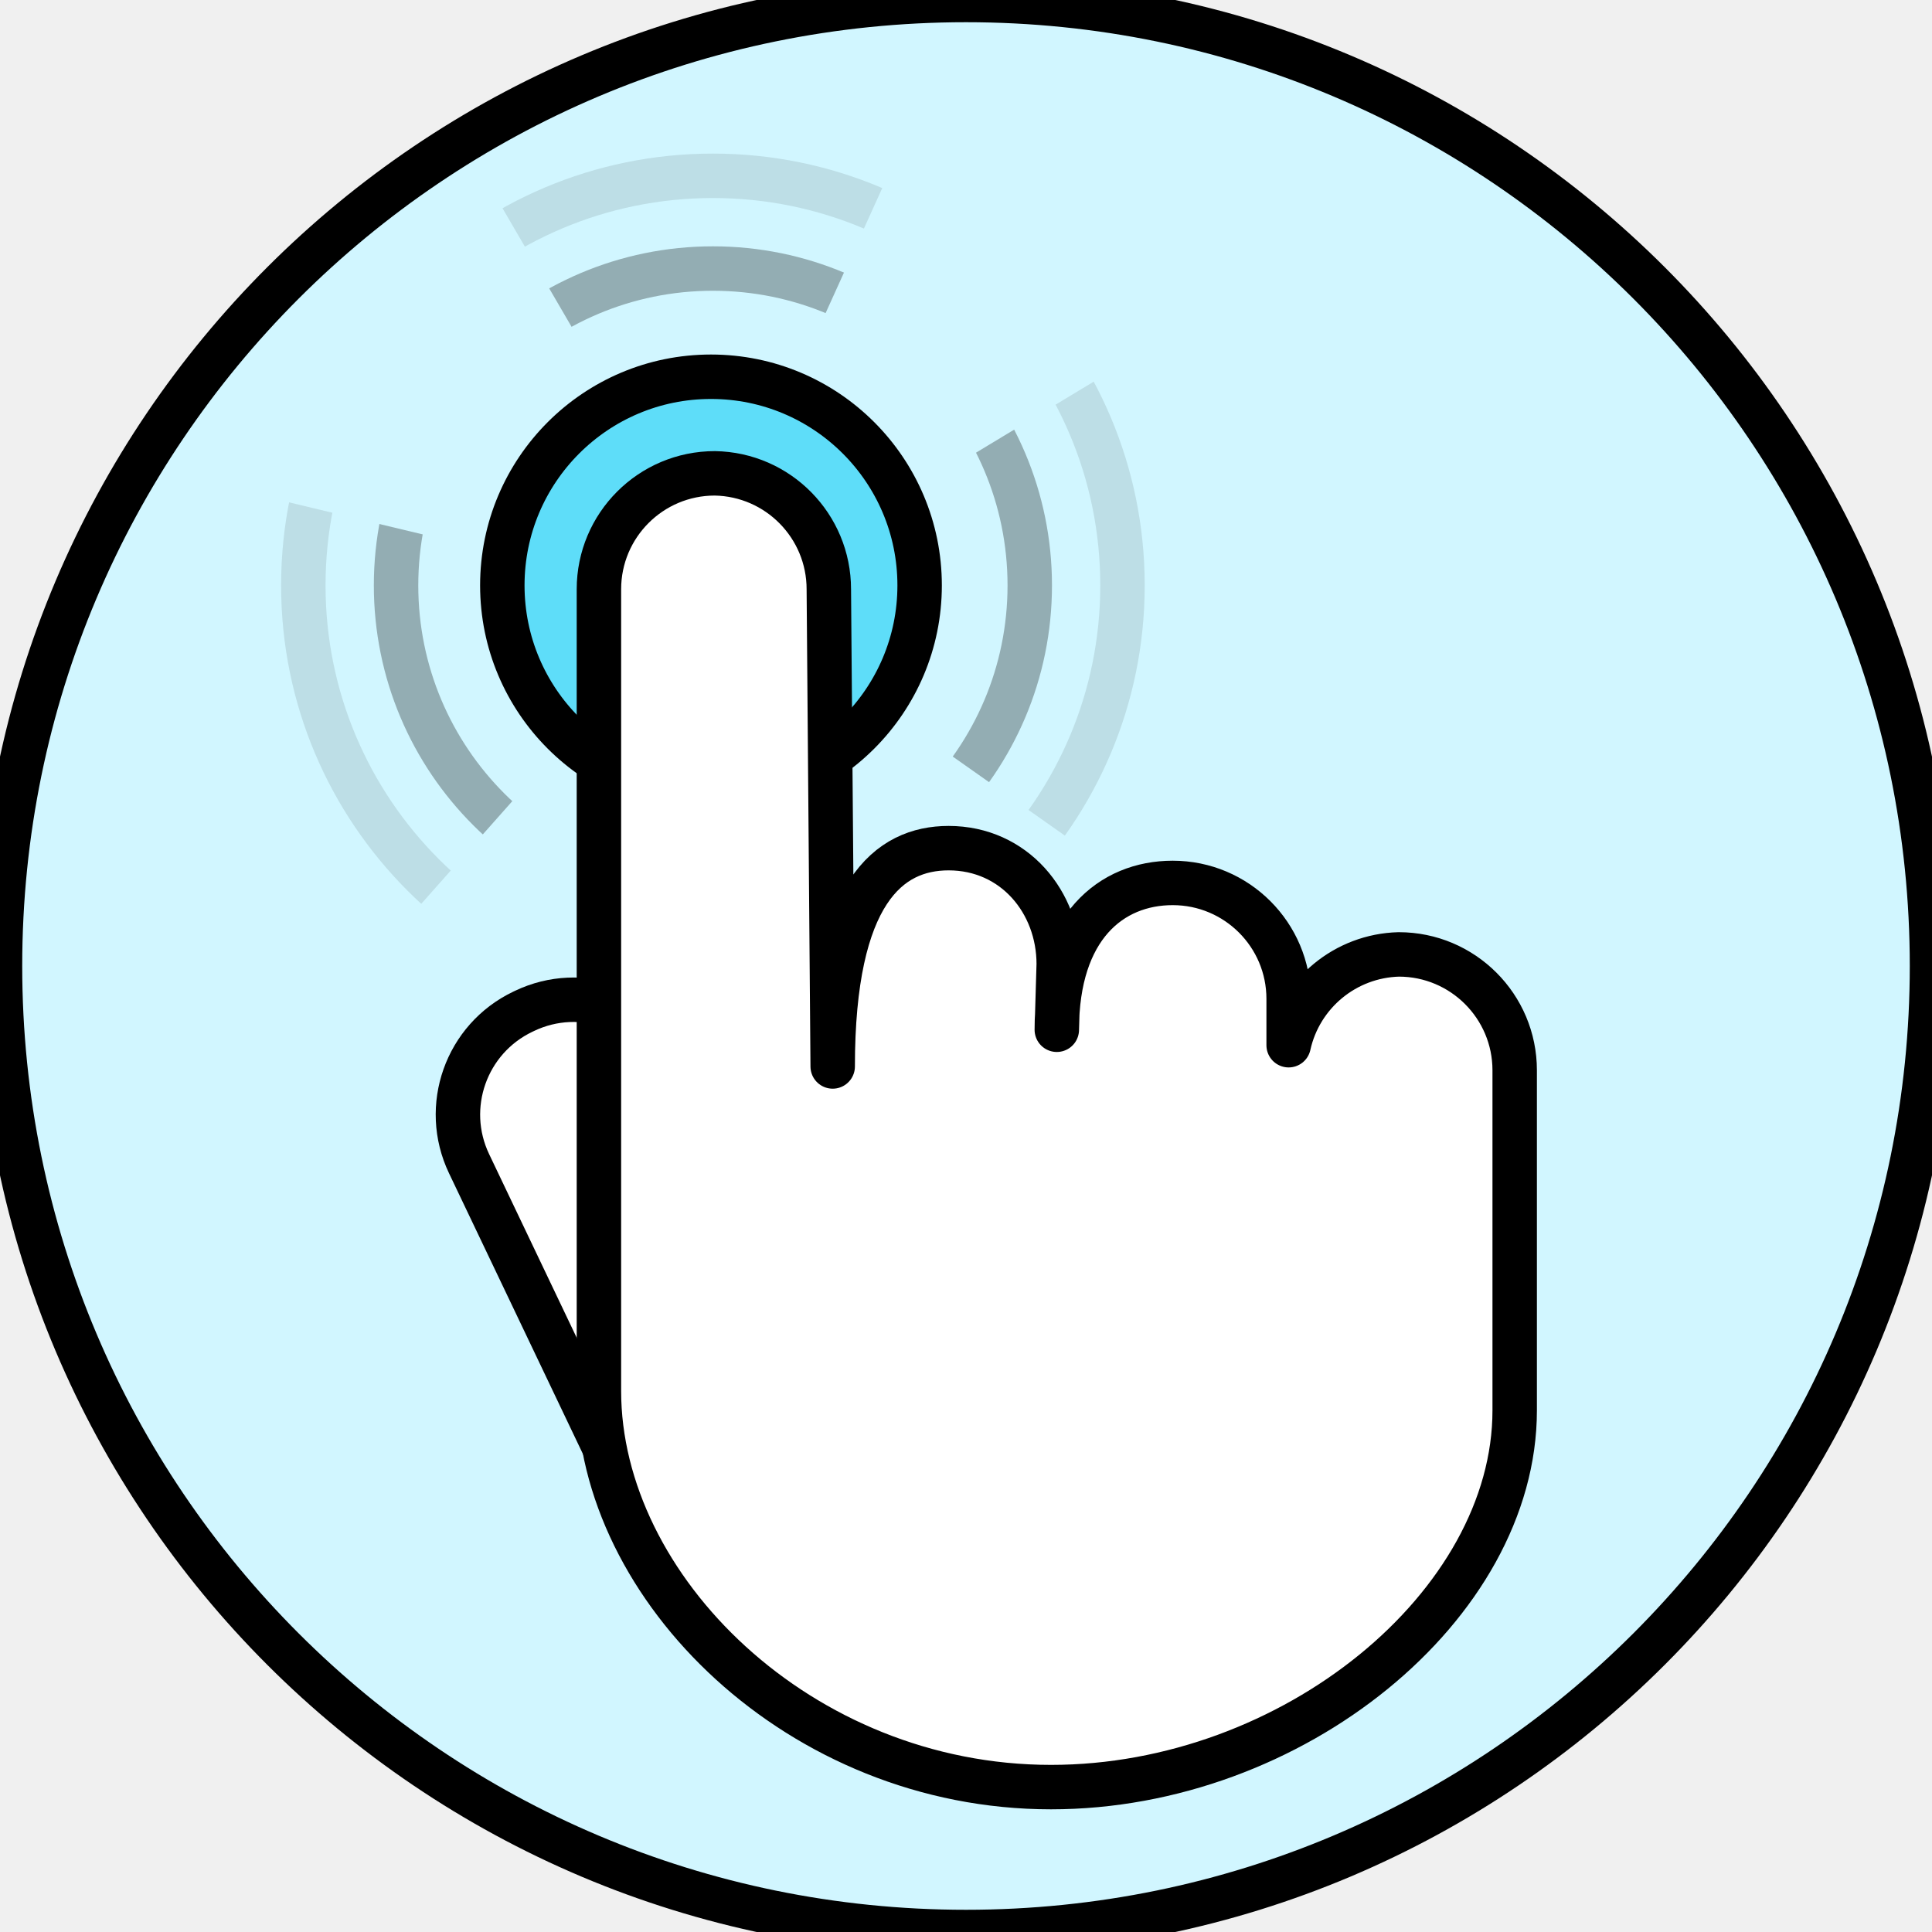
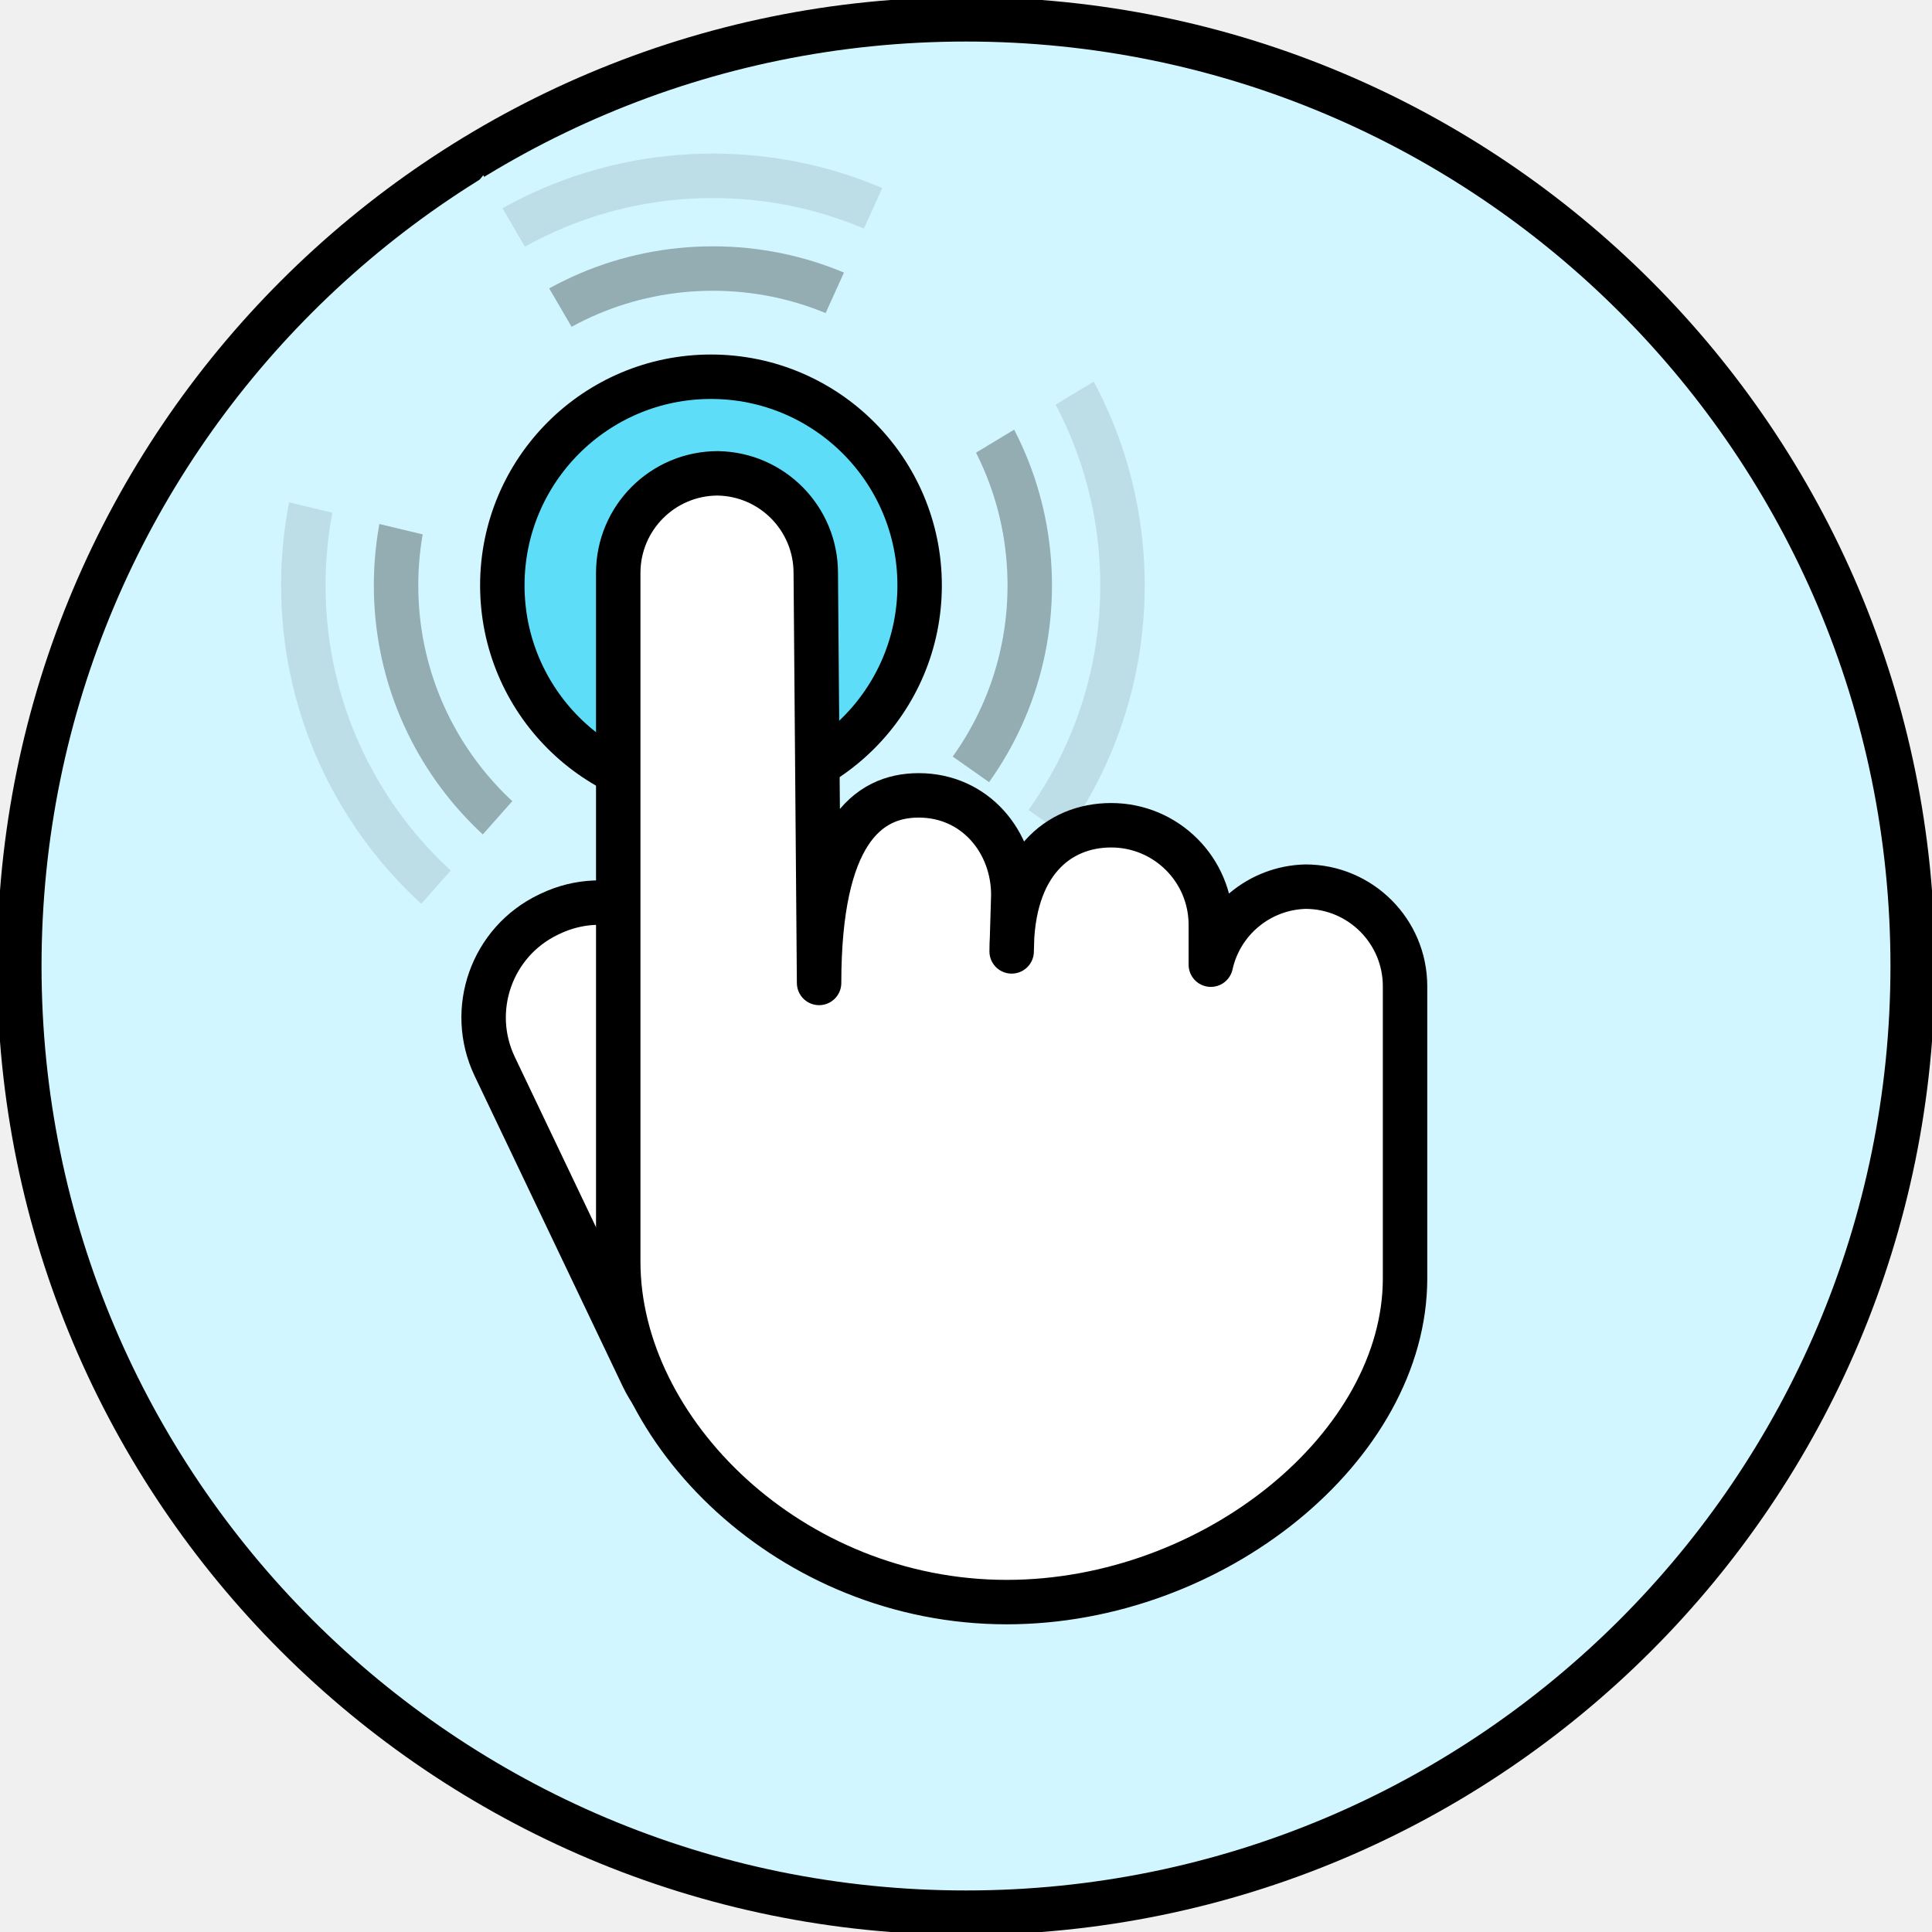
<svg xmlns="http://www.w3.org/2000/svg" viewBox="0 0 100 100">
  <defs>
    <style>
    .radar circle,.button, .hand, .base{
      stroke-width: 2.3;
      stroke:#000;
      /*vector-effect: non-scaling-stroke;*/
      fill: none;
    }
    .bg{
      fill: #d1f6ff;
    }
    .button{
      fill: #5eddf9;
    }
    .hand{
      fill:#fff;
      stroke-linecap:round; 
      stroke-linejoin:round;
    }
  </style>
  </defs>
-   <circle class="base bg" cx="50" cy="50" r="50" />
+   <circle class="base bg" cx="50" cy="50" r="49" />
  <g class="radar">
    <circle cx="36.9" cy="30.3" r="16.4" stroke="#000" stroke-opacity=".3" />
    <circle cx="36.9" cy="30.3" r="21.2" stroke="#000" stroke-opacity=".1" />
  </g>
  <path class="bg" d="M 35.8 31 L 11.5 58.4 L 73.2 56 L 37.847 31.075 L 62.5 16.2 L 48.4 3.7 L 36.8 29.3 L 25.014 9.07 L 11.822 25.248 L 35.8 31 Z" />
  <circle class="button" cx="36.8" cy="30.3" r="10.8" fill="#326cff" />
  <g transform="translate(-133.8 0)">
-     <rect class="hand" width="11.9" height="29.6" x="30.7" y="49.8" fill="#fff" rx="5.9" ry="5.9" transform="rotate(-25.5 104.4 -223.5)" />
-     <path class="hand" d="M170.8 24.5h0a6 6 0 015.9 6l.2 24.7c0-9 2.9-11.3 6-11.3h0c3.4 0 5.7 2.8 5.7 6l-.1 3.4c0-5.3 2.8-7.6 6-7.6h0a6 6 0 016 6v2.4a6 6 0 015.7-4.7h0a6 6 0 016 6V73c0 10.1-11.5 19.5-24 19.5-13 0-23.4-10.3-23.4-20.5V30.5a6 6 0 016-6z" />
+     <rect class="hand" width="11.9" height="29.6" x="30.7" y="49.8" fill="#fff" rx="5.9" ry="5.9" transform="matrix(0.902585, -0.430511, 0.430511, 0.902585, 107.7191, 18.14519)" />
+     <path class="hand" d="M 170.955 24.5 L 170.955 24.5 C 173.769 24.547 176.024 26.841 176.024 29.655 L 176.196 50.877 C 176.196 43.144 178.687 41.168 181.351 41.168 L 181.351 41.168 C 184.272 41.168 186.249 43.574 186.249 46.322 L 186.163 49.244 C 186.163 44.69 188.568 42.715 191.317 42.715 L 191.317 42.715 C 194.165 42.715 196.472 45.022 196.472 47.87 L 196.472 49.931 C 196.985 47.621 199.003 45.955 201.37 45.893 L 201.37 45.893 C 204.216 45.893 206.525 48.202 206.525 51.049 L 206.525 66.169 C 206.525 74.847 196.645 82.924 185.904 82.924 C 174.735 82.924 165.8 74.074 165.8 65.31 L 165.8 29.655 C 165.8 26.808 168.108 24.5 170.955 24.5 Z" style="" />
  </g>
</svg>
